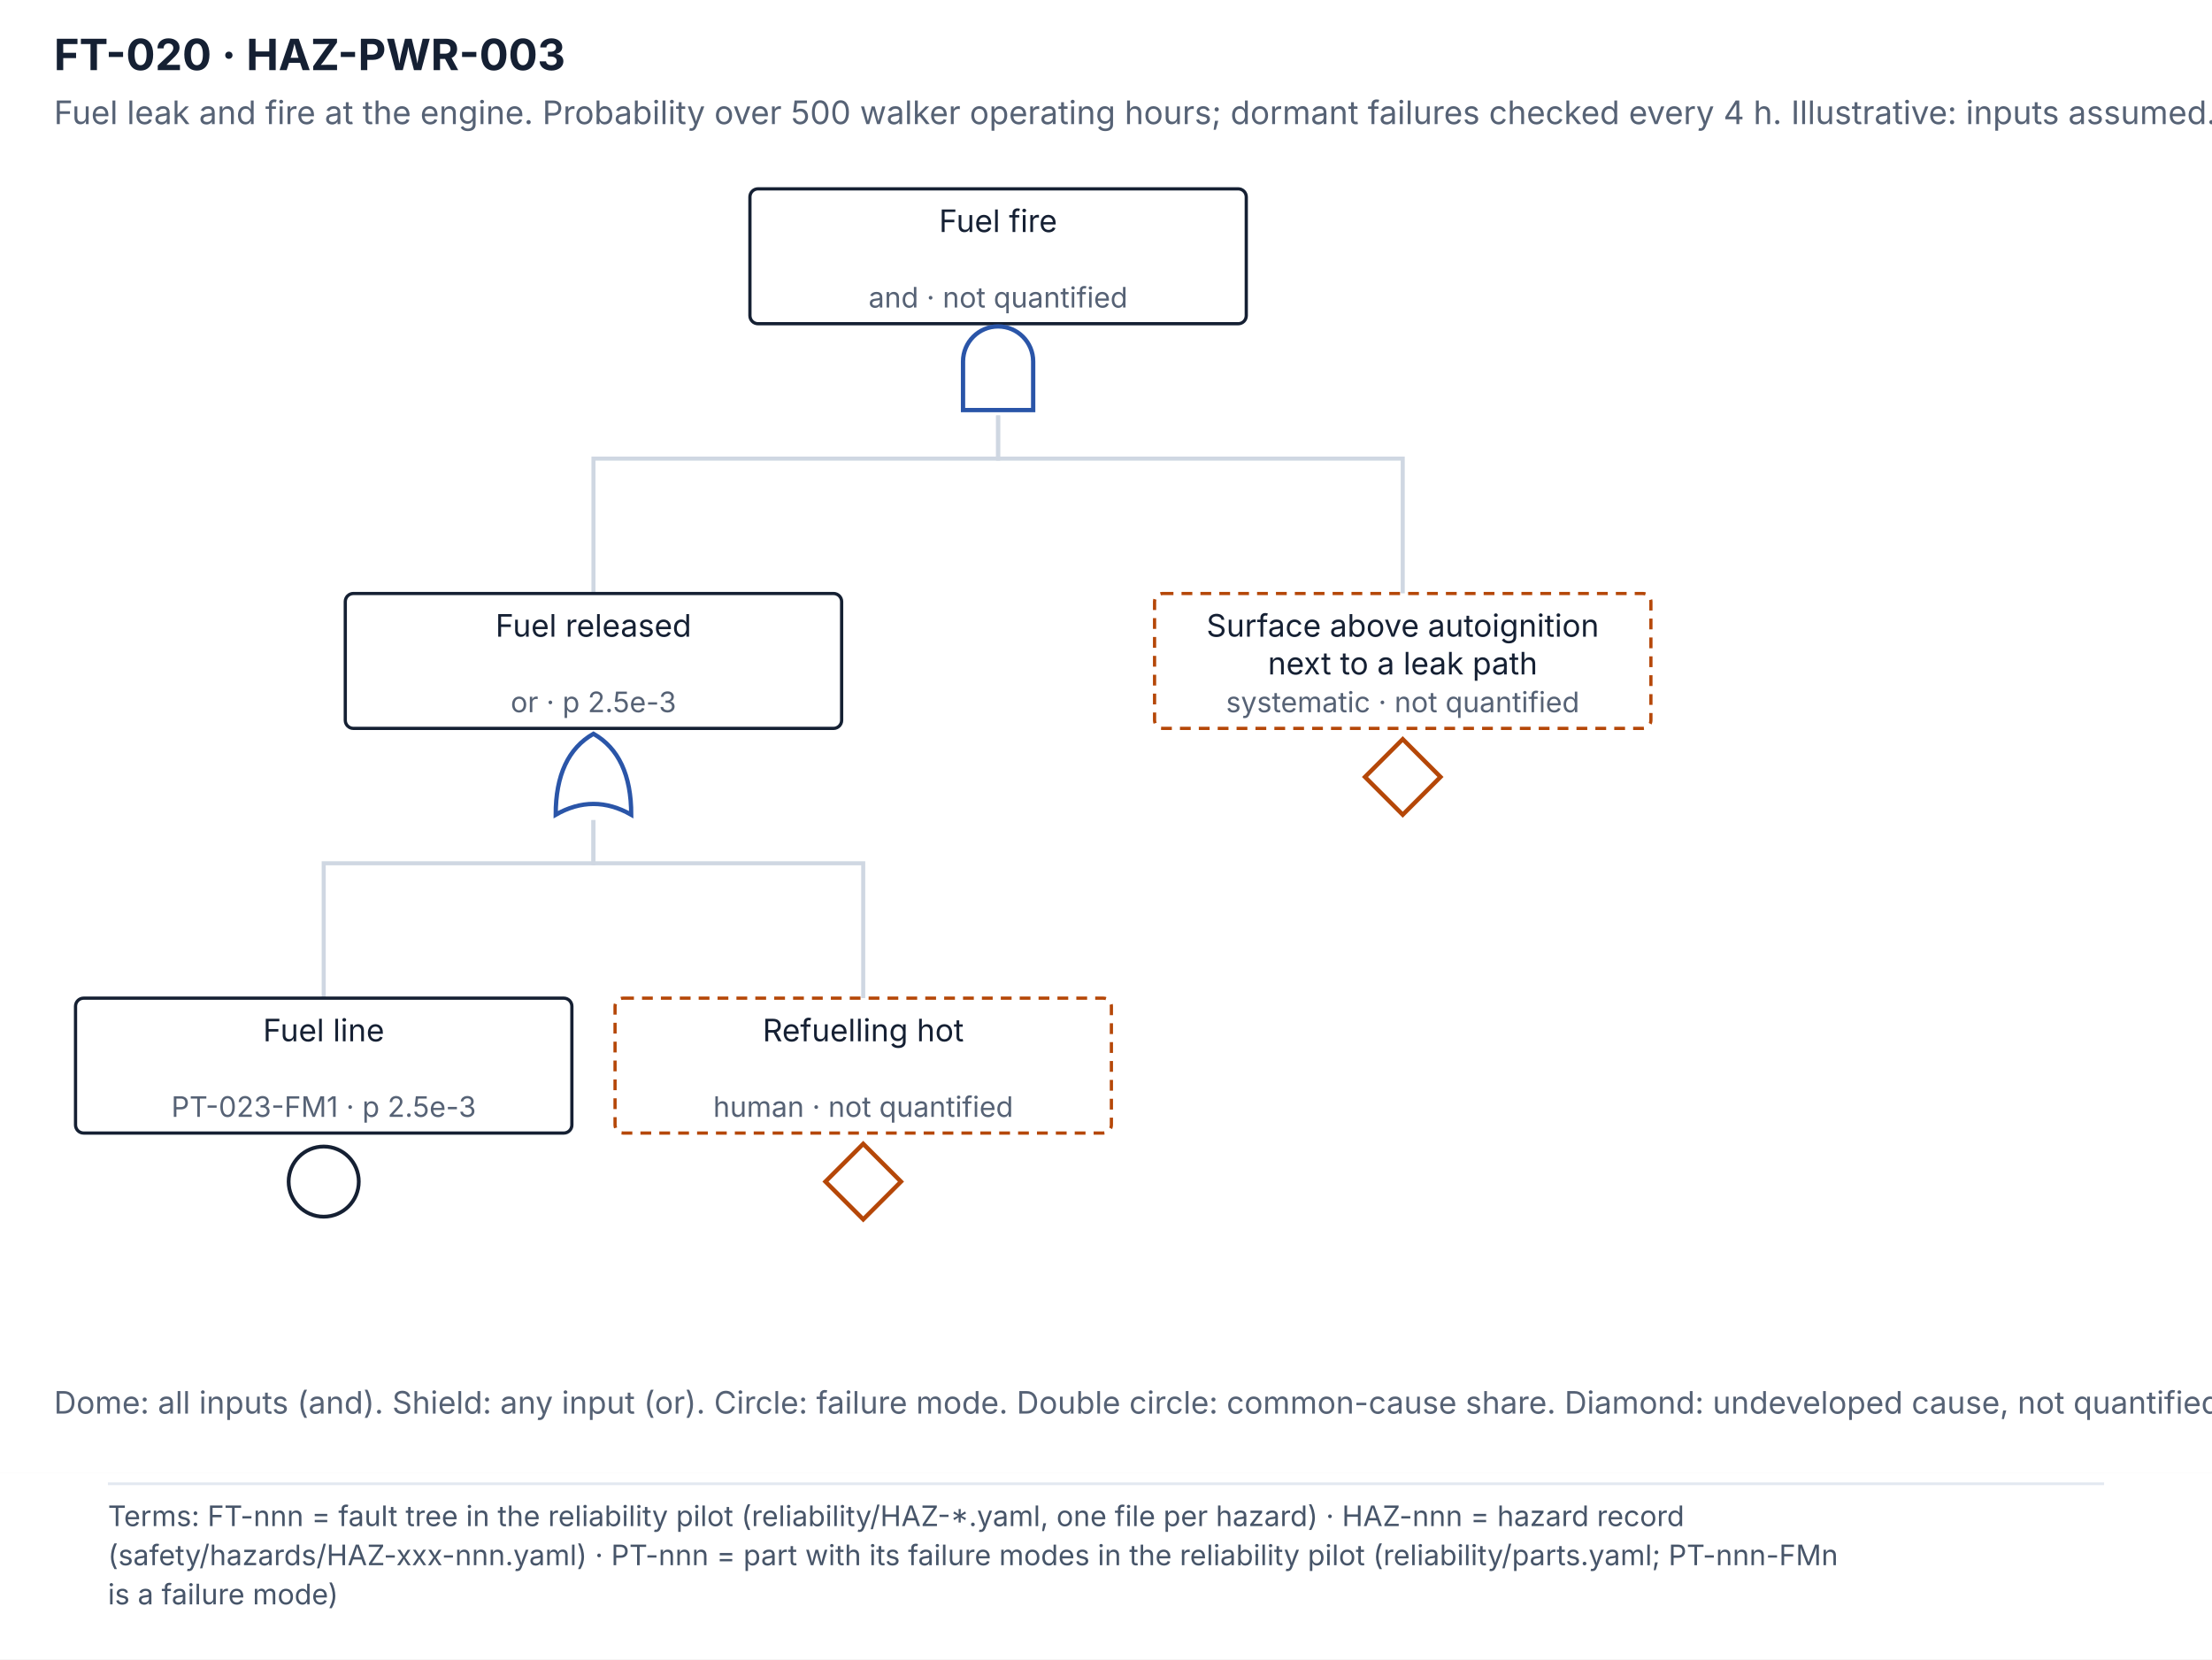
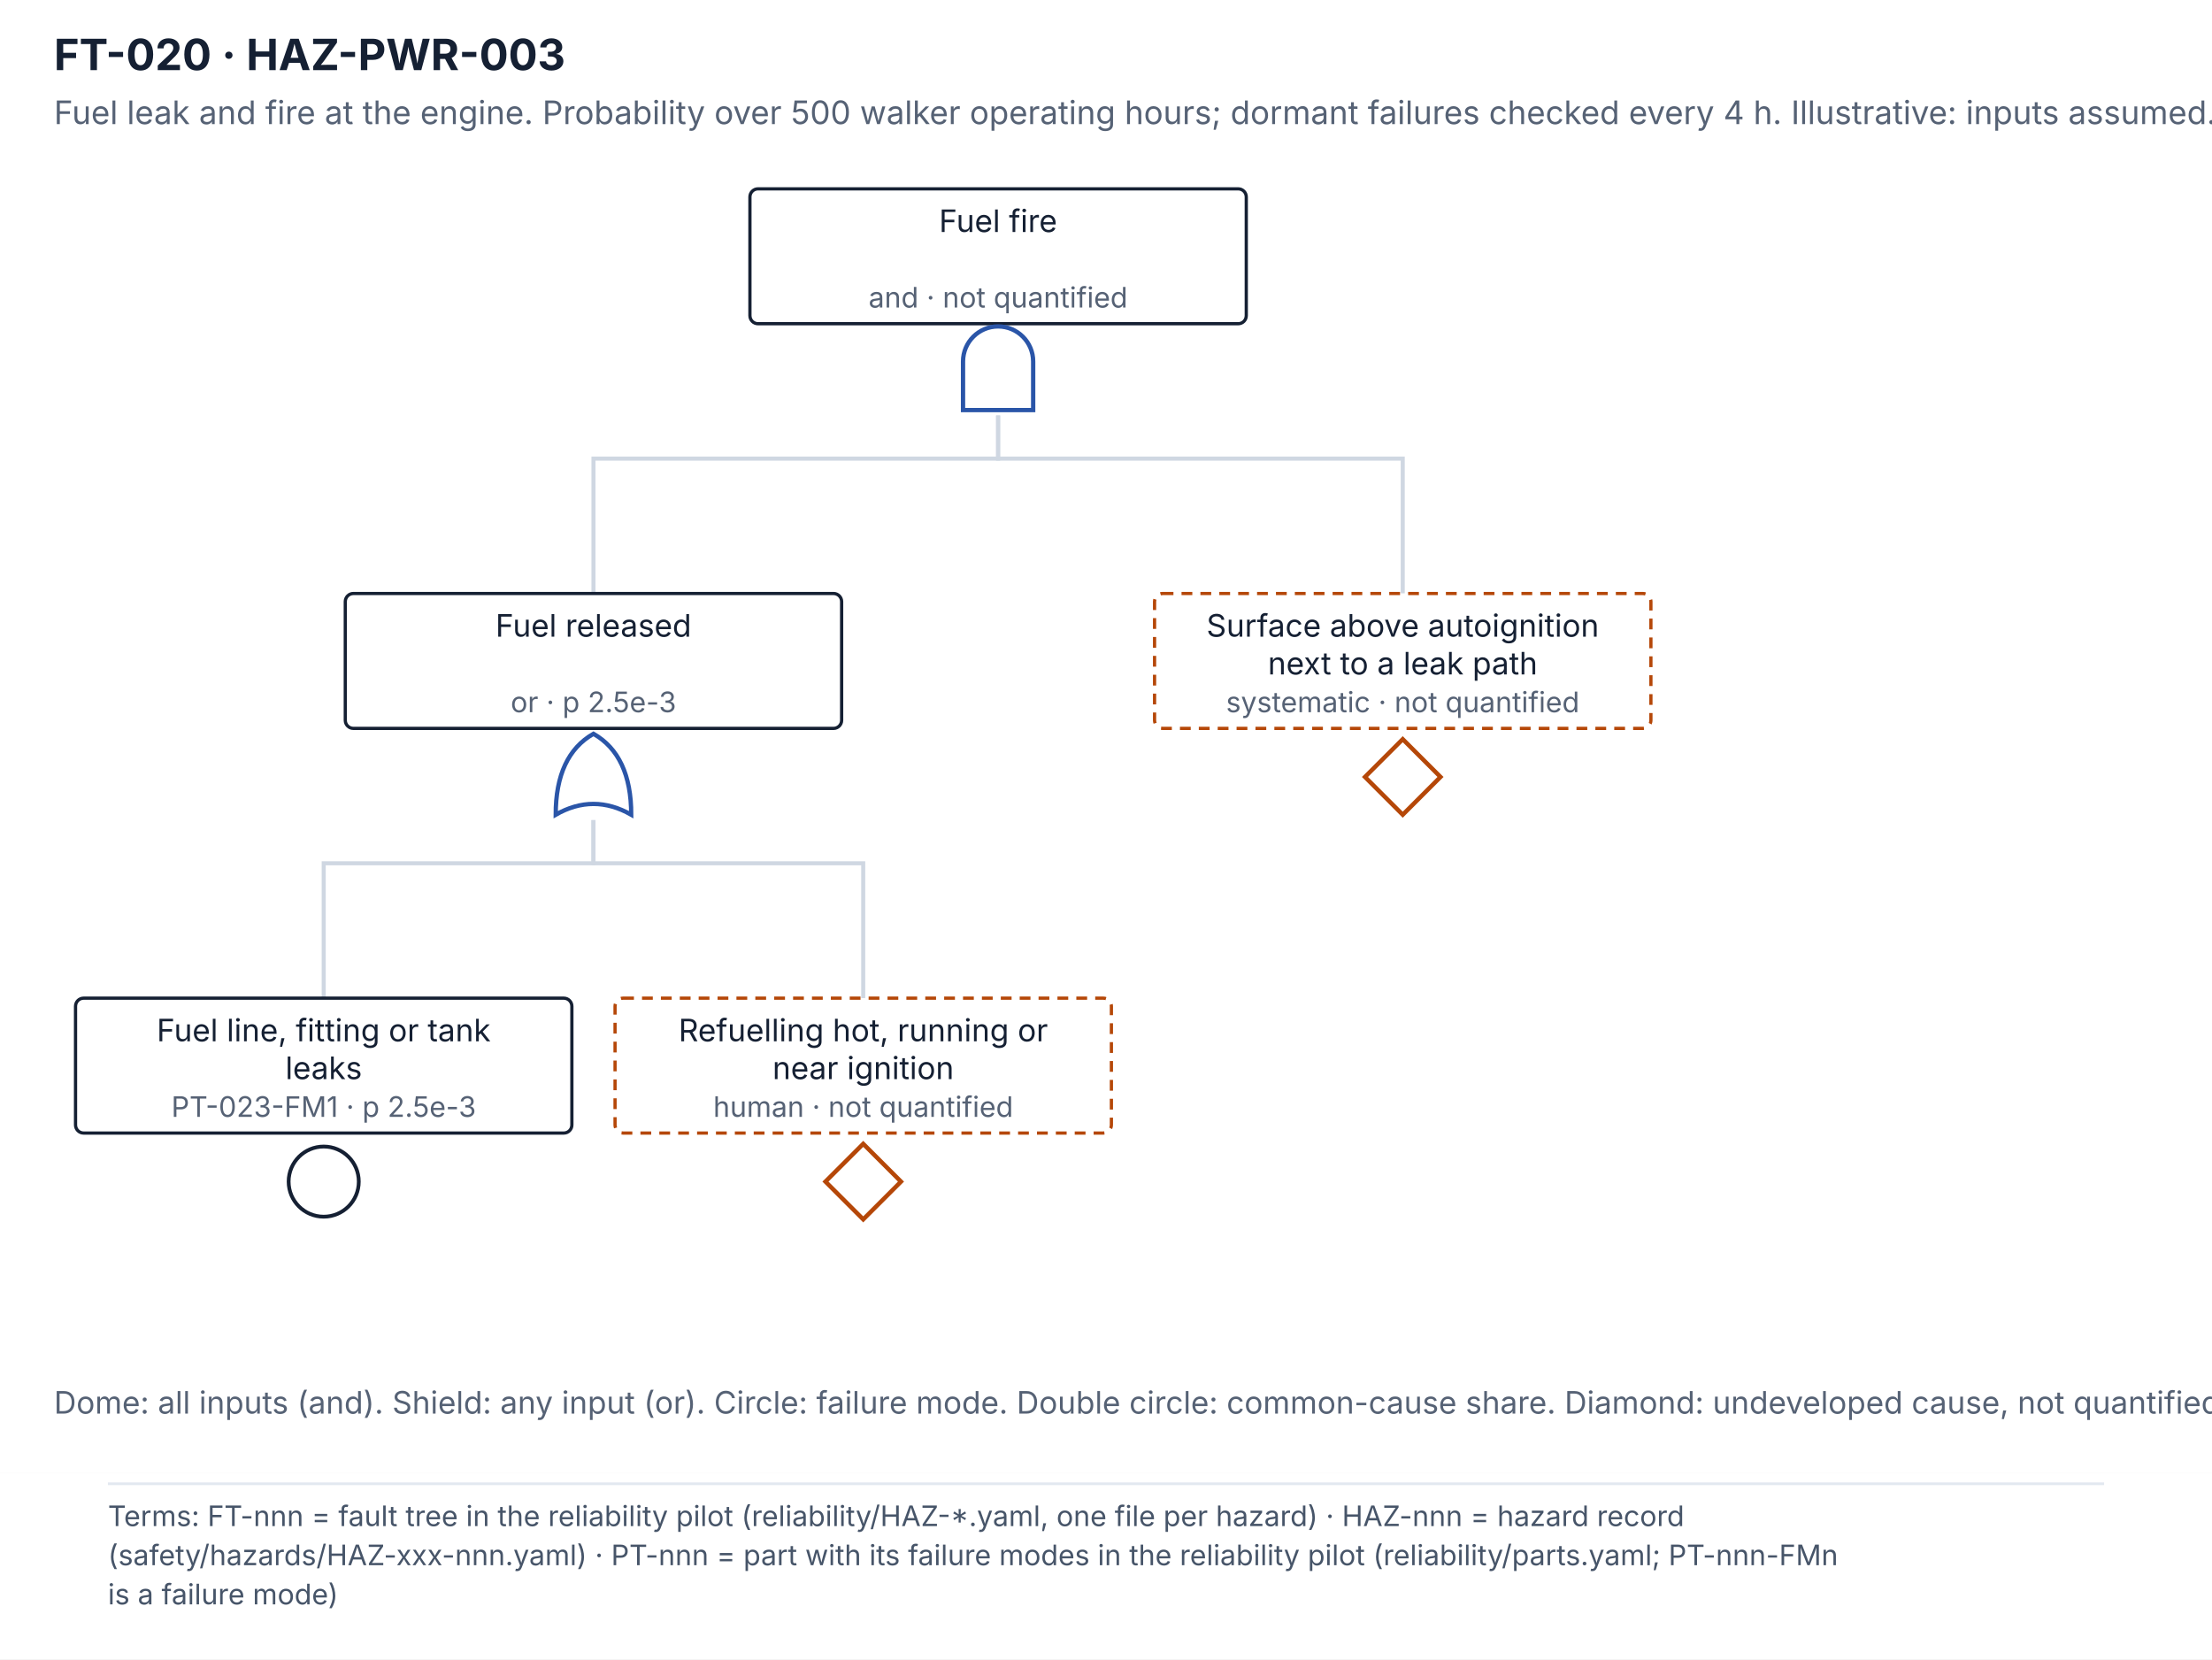
<svg xmlns="http://www.w3.org/2000/svg" viewBox="0 0 820 615.1" width="820" height="615.1" font-family="Inter, 'Segoe UI', Helvetica, Arial, sans-serif">
  <rect width="820" height="546" fill="#ffffff" />
  <text x="20" y="26" font-size="16" font-weight="700" fill="#152033">FT-020 · HAZ-PWR-003</text>
  <text x="20" y="46" font-size="12" fill="#566275">Fuel leak and fire at the engine. Probability over 500 walker operating hours; dormant failures checked every 4 h. Illustrative: inputs assumed.</text>
  <path d="M370.0 154 V170 H220.0 V220" fill="none" stroke="#cfd7e2" stroke-width="1.5" />
  <path d="M370.0 154 V170 H520.0 V220" fill="none" stroke="#cfd7e2" stroke-width="1.5" />
  <path d="M220.0 304 V320 H120.0 V370" fill="none" stroke="#cfd7e2" stroke-width="1.5" />
  <path d="M220.0 304 V320 H320.0 V370" fill="none" stroke="#cfd7e2" stroke-width="1.5" />
  <rect x="28.0" y="370" width="184" height="50" rx="3" fill="#ffffff" stroke="#152033" stroke-width="1.2" />
-   <text x="120.0" y="386" font-size="11.5" fill="#152033" text-anchor="middle">Fuel line</text>
+   <text x="120.0" y="386" font-size="11.5" fill="#152033" text-anchor="middle">Fuel line, fitting or tank</text>
+   <text x="120.0" y="400" font-size="11.5" fill="#152033" text-anchor="middle">leaks</text>
  <text x="120.0" y="414" font-size="10.5" fill="#566275" text-anchor="middle">PT-023-FM1 · p 2.5e-3</text>
  <circle cx="120.0" cy="438" r="13" fill="#ffffff" stroke="#152033" stroke-width="1.4" />
  <rect x="228.0" y="370" width="184" height="50" rx="3" fill="#ffffff" stroke="#b54708" stroke-width="1.2" stroke-dasharray="4 3" />
-   <text x="320.0" y="386" font-size="11.5" fill="#152033" text-anchor="middle">Refuelling hot</text>
+   <text x="320.0" y="386" font-size="11.5" fill="#152033" text-anchor="middle">Refuelling hot, running or</text>
+   <text x="320.0" y="400" font-size="11.5" fill="#152033" text-anchor="middle">near ignition</text>
  <text x="320.0" y="414" font-size="10.5" fill="#566275" text-anchor="middle">human · not quantified</text>
  <path d="M320.0 424 L334.0 438 L320.0 452 L306.0 438 Z" fill="#ffffff" stroke="#b54708" stroke-width="1.6" />
  <rect x="128.0" y="220" width="184" height="50" rx="3" fill="#ffffff" stroke="#152033" stroke-width="1.2" />
  <text x="220.0" y="236" font-size="11.5" fill="#152033" text-anchor="middle">Fuel released</text>
  <text x="220.0" y="264" font-size="10.5" fill="#566275" text-anchor="middle">or · p 2.5e-3</text>
  <path d="M206.0 302 Q206.0 280 220.0 272 Q234.0 280 234.0 302 Q220.0 294 206.0 302 Z" fill="#ffffff" stroke="#2a55a8" stroke-width="1.6" />
  <rect x="428.0" y="220" width="184" height="50" rx="3" fill="#ffffff" stroke="#b54708" stroke-width="1.2" stroke-dasharray="4 3" />
  <text x="520.0" y="236" font-size="11.5" fill="#152033" text-anchor="middle">Surface above autoignition</text>
  <text x="520.0" y="250" font-size="11.5" fill="#152033" text-anchor="middle">next to a leak path</text>
  <text x="520.0" y="264" font-size="10.5" fill="#566275" text-anchor="middle">systematic · not quantified</text>
  <path d="M520.0 274 L534.0 288 L520.0 302 L506.0 288 Z" fill="#ffffff" stroke="#b54708" stroke-width="1.6" />
  <rect x="278.0" y="70" width="184" height="50" rx="3" fill="#ffffff" stroke="#152033" stroke-width="1.2" />
  <text x="370.0" y="86" font-size="11.5" fill="#152033" text-anchor="middle">Fuel fire</text>
  <text x="370.0" y="114" font-size="10.5" fill="#566275" text-anchor="middle">and · not quantified</text>
  <path d="M357.0 152 V134 A13 13 0 0 1 383.0 134 V152 Z" fill="#ffffff" stroke="#2a55a8" stroke-width="1.6" />
  <text x="20" y="524" font-size="11.5" fill="#566275">Dome: all inputs (and). Shield: any input (or). Circle: failure mode. Double circle: common-cause share. Diamond: undeveloped cause, not quantified. ×n: n identical copies.</text>
  <g class="terms" data-base-h="546">
    <rect x="0" y="546" width="820" height="69.1" fill="#FFFFFF" />
    <line x1="40" y1="550" x2="780" y2="550" stroke="#E2E8F0" stroke-width="1" />
    <text x="40" y="565.7" font-size="10.5" fill="#475569" font-family="Inter, 'Segoe UI', Helvetica, Arial, sans-serif">Terms: FT-nnn = fault tree in the reliability pilot (reliability/HAZ-*.yaml, one file per hazard) · HAZ-nnn = hazard record</text>
    <text x="40" y="580.2" font-size="10.5" fill="#475569" font-family="Inter, 'Segoe UI', Helvetica, Arial, sans-serif">(safety/hazards/HAZ-xxx-nnn.yaml) · PT-nnn = part with its failure modes in the reliability pilot (reliability/parts.yaml; PT-nnn-FMn</text>
    <text x="40" y="594.7" font-size="10.5" fill="#475569" font-family="Inter, 'Segoe UI', Helvetica, Arial, sans-serif">is a failure mode)</text>
  </g>
</svg>
